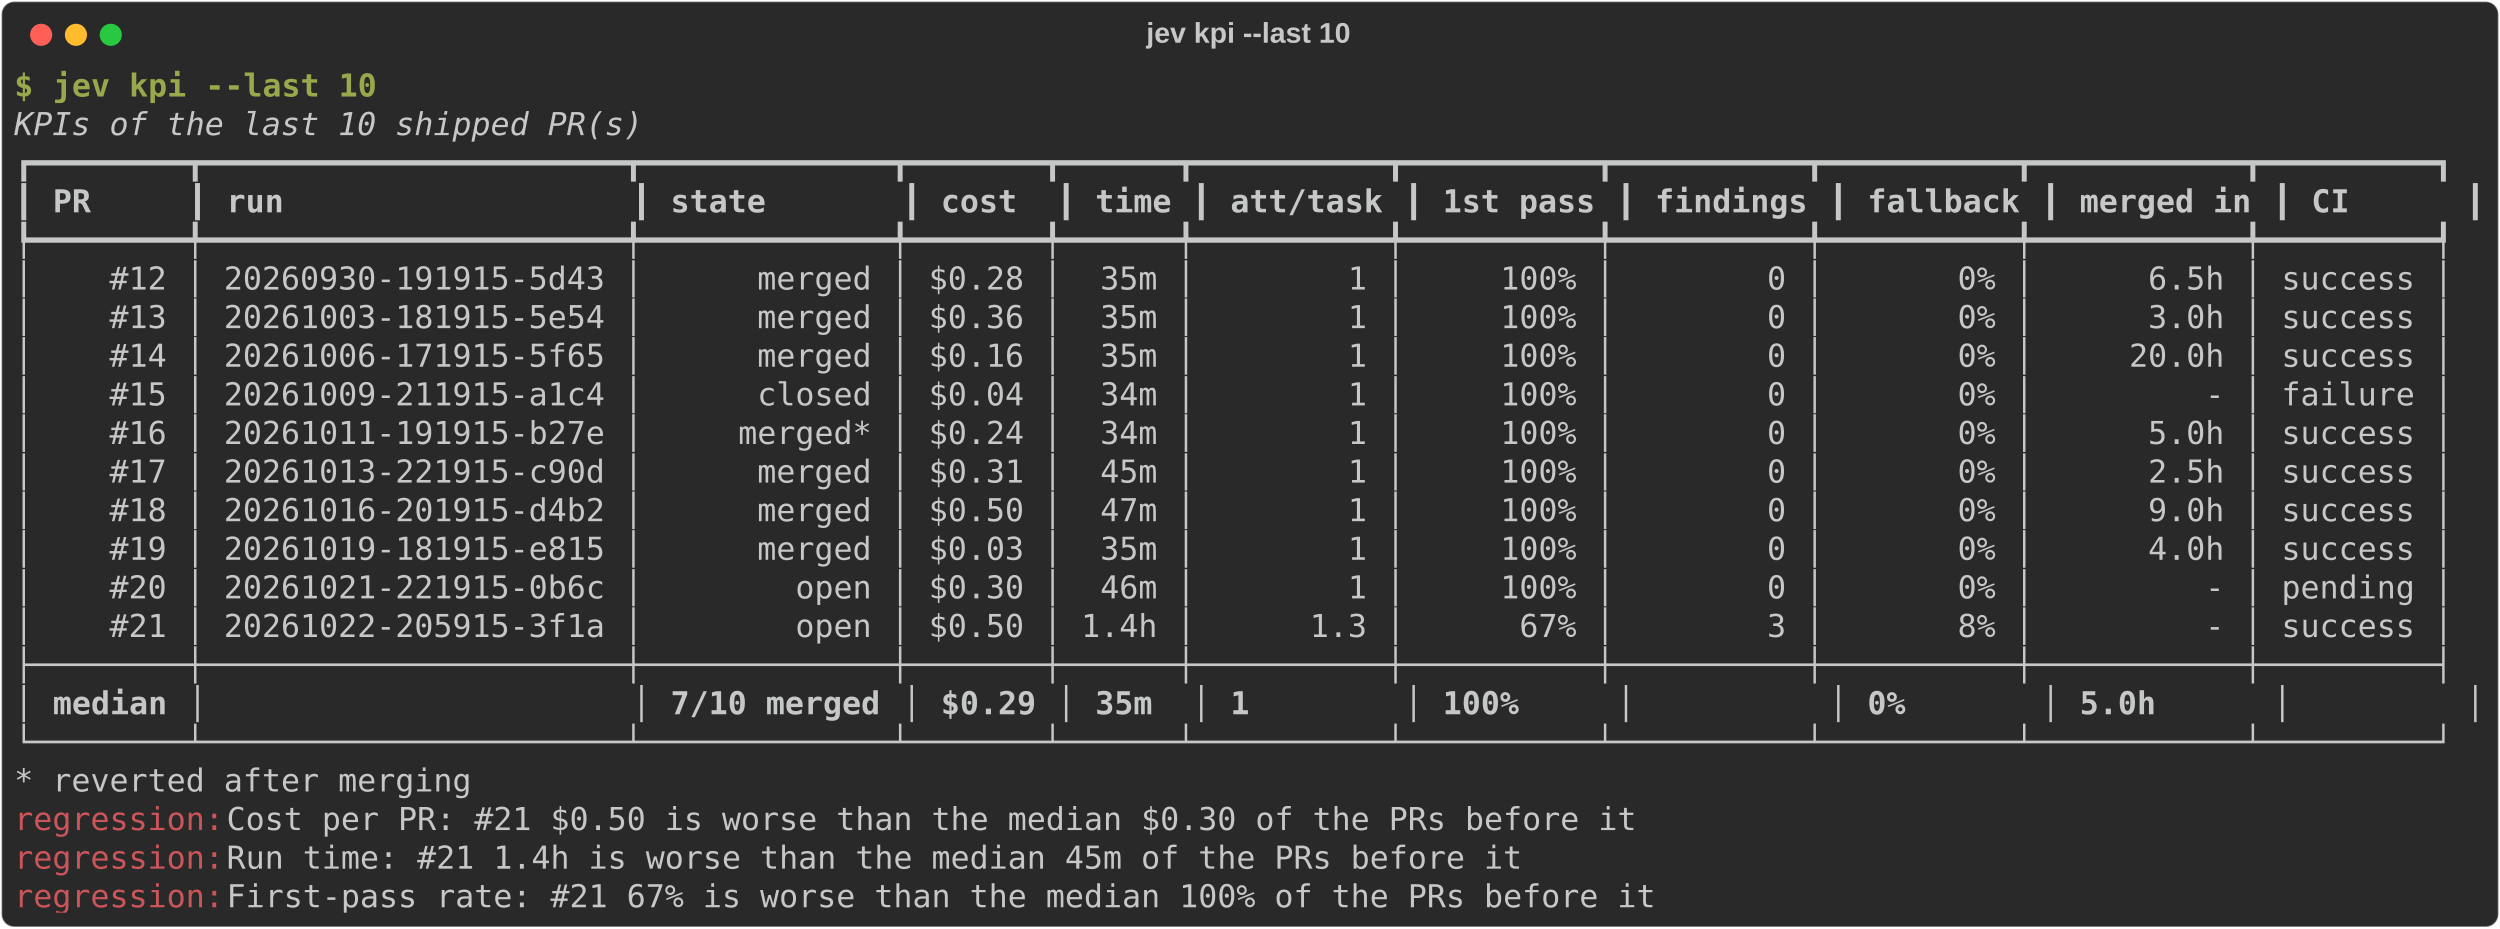
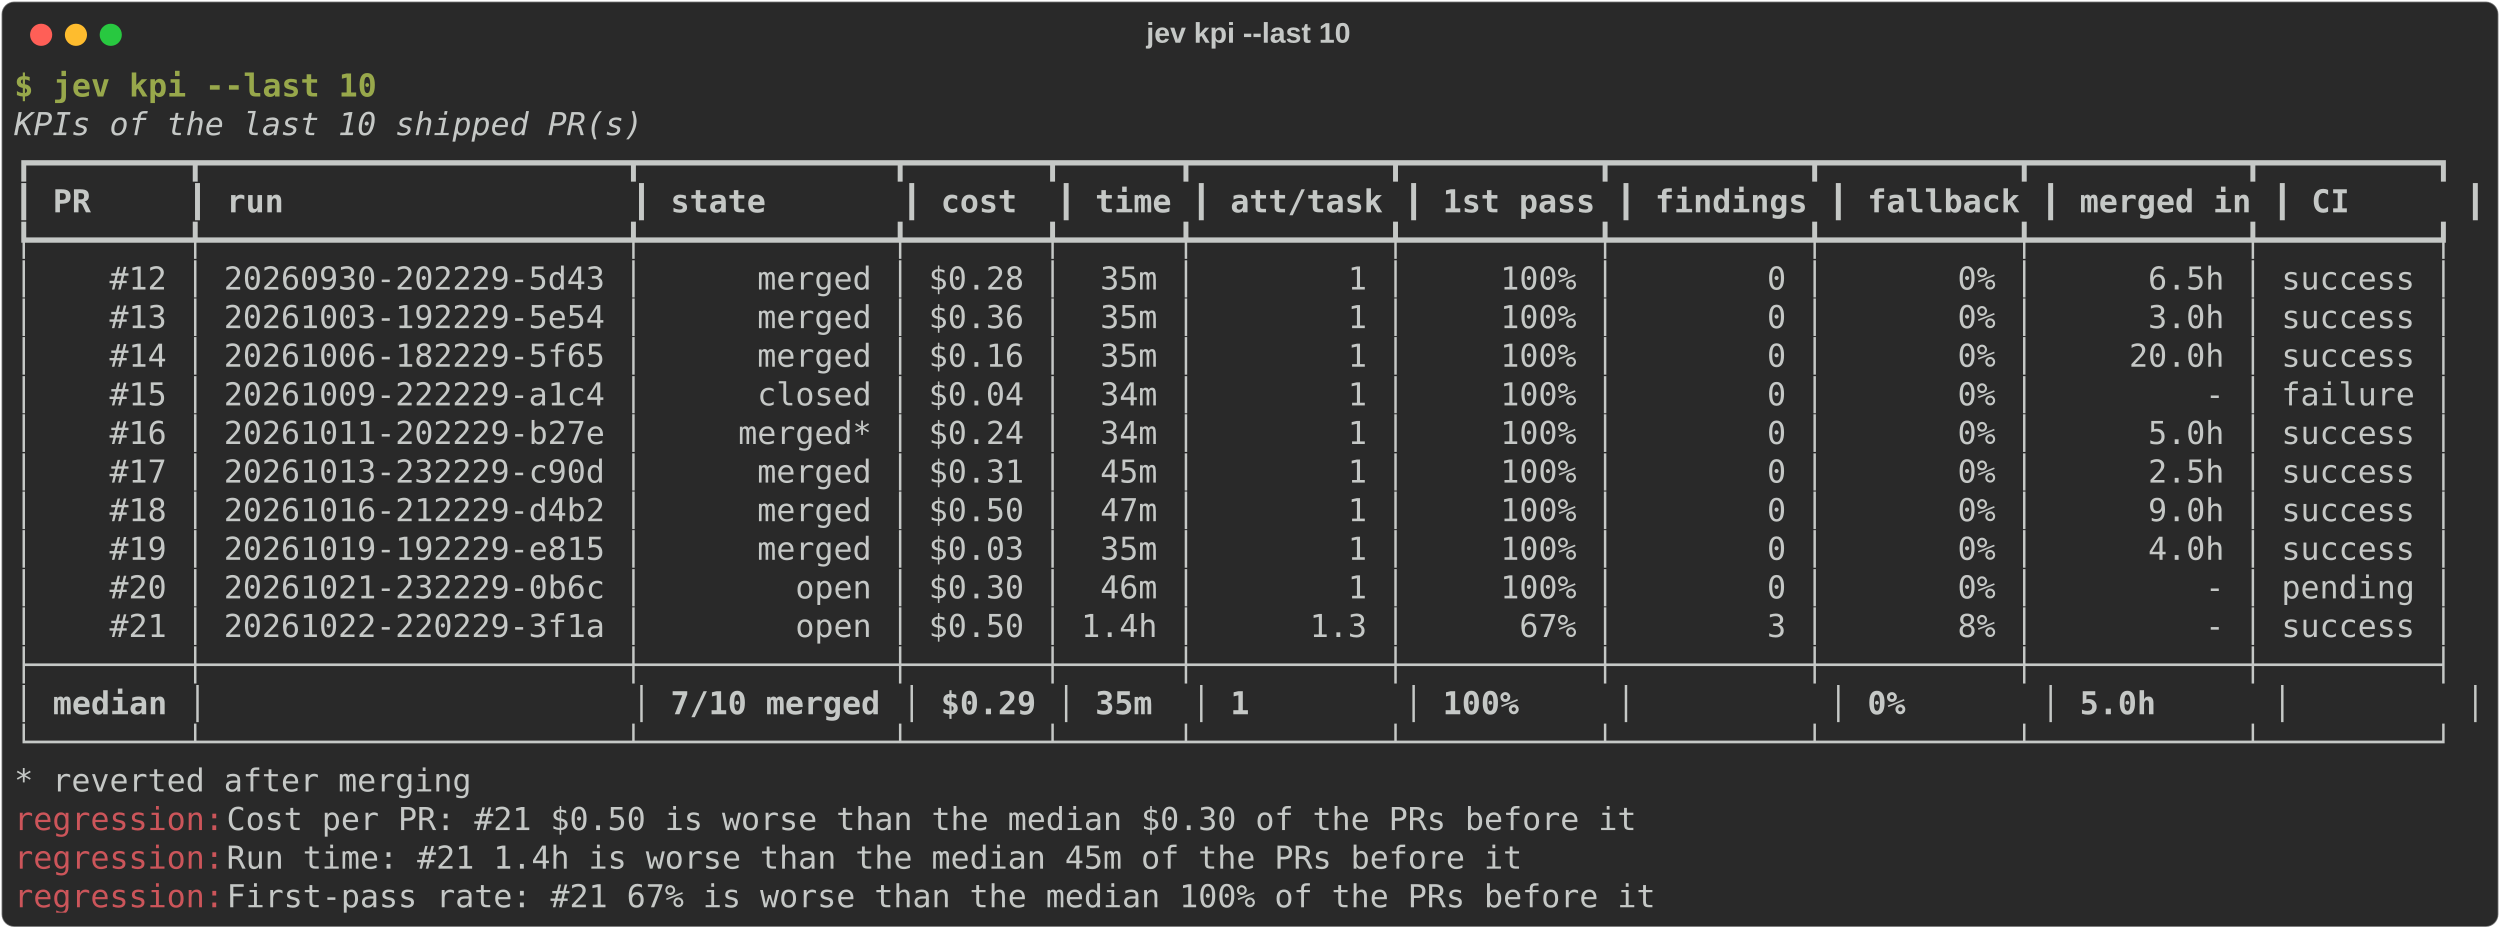
<svg xmlns="http://www.w3.org/2000/svg" class="rich-terminal" viewBox="0 0 1580 586.8">
  <style>

    @font-face {
        font-family: "Fira Code";
        src: local("FiraCode-Regular"),
                url("https://cdnjs.cloudflare.com/ajax/libs/firacode/6.2.0/woff2/FiraCode-Regular.woff2") format("woff2"),
                url("https://cdnjs.cloudflare.com/ajax/libs/firacode/6.2.0/woff/FiraCode-Regular.woff") format("woff");
        font-style: normal;
        font-weight: 400;
    }
    @font-face {
        font-family: "Fira Code";
        src: local("FiraCode-Bold"),
                url("https://cdnjs.cloudflare.com/ajax/libs/firacode/6.2.0/woff2/FiraCode-Bold.woff2") format("woff2"),
                url("https://cdnjs.cloudflare.com/ajax/libs/firacode/6.2.0/woff/FiraCode-Bold.woff") format("woff");
        font-style: bold;
        font-weight: 700;
    }

-     .terminal-3821162762-matrix {
+     .terminal-2566803699-matrix {
        font-family: Fira Code, monospace;
        font-size: 20px;
        line-height: 24.4px;
        font-variant-east-asian: full-width;
    }

-     .terminal-3821162762-title {
+     .terminal-2566803699-title {
        font-size: 18px;
        font-weight: bold;
        font-family: arial;
    }

-     .terminal-3821162762-r1 { fill: #98a84b;font-weight: bold }
- .terminal-3821162762-r2 { fill: #c5c8c6 }
- .terminal-3821162762-r3 { fill: #c5c8c6;font-style: italic; }
- .terminal-3821162762-r4 { fill: #c5c8c6;font-weight: bold }
- .terminal-3821162762-r5 { fill: #cc555a }
+     .terminal-2566803699-r1 { fill: #98a84b;font-weight: bold }
+ .terminal-2566803699-r2 { fill: #c5c8c6 }
+ .terminal-2566803699-r3 { fill: #c5c8c6;font-style: italic; }
+ .terminal-2566803699-r4 { fill: #c5c8c6;font-weight: bold }
+ .terminal-2566803699-r5 { fill: #cc555a }
    </style>
  <defs>
-     <clipPath id="terminal-3821162762-clip-terminal">
+     <clipPath id="terminal-2566803699-clip-terminal">
      <rect x="0" y="0" width="1560.6" height="535.8" />
    </clipPath>
-     <clipPath id="terminal-3821162762-line-0">
+     <clipPath id="terminal-2566803699-line-0">
      <rect x="0" y="1.5" width="1561.6" height="24.65" />
    </clipPath>
-     <clipPath id="terminal-3821162762-line-1">
+     <clipPath id="terminal-2566803699-line-1">
      <rect x="0" y="25.9" width="1561.6" height="24.65" />
    </clipPath>
-     <clipPath id="terminal-3821162762-line-2">
+     <clipPath id="terminal-2566803699-line-2">
      <rect x="0" y="50.3" width="1561.6" height="24.65" />
    </clipPath>
-     <clipPath id="terminal-3821162762-line-3">
+     <clipPath id="terminal-2566803699-line-3">
      <rect x="0" y="74.7" width="1561.6" height="24.65" />
    </clipPath>
-     <clipPath id="terminal-3821162762-line-4">
+     <clipPath id="terminal-2566803699-line-4">
      <rect x="0" y="99.1" width="1561.6" height="24.65" />
    </clipPath>
-     <clipPath id="terminal-3821162762-line-5">
+     <clipPath id="terminal-2566803699-line-5">
      <rect x="0" y="123.5" width="1561.6" height="24.65" />
    </clipPath>
-     <clipPath id="terminal-3821162762-line-6">
+     <clipPath id="terminal-2566803699-line-6">
      <rect x="0" y="147.9" width="1561.6" height="24.65" />
    </clipPath>
-     <clipPath id="terminal-3821162762-line-7">
+     <clipPath id="terminal-2566803699-line-7">
      <rect x="0" y="172.3" width="1561.6" height="24.65" />
    </clipPath>
-     <clipPath id="terminal-3821162762-line-8">
+     <clipPath id="terminal-2566803699-line-8">
      <rect x="0" y="196.7" width="1561.6" height="24.65" />
    </clipPath>
-     <clipPath id="terminal-3821162762-line-9">
+     <clipPath id="terminal-2566803699-line-9">
      <rect x="0" y="221.1" width="1561.6" height="24.65" />
    </clipPath>
-     <clipPath id="terminal-3821162762-line-10">
+     <clipPath id="terminal-2566803699-line-10">
      <rect x="0" y="245.5" width="1561.6" height="24.65" />
    </clipPath>
-     <clipPath id="terminal-3821162762-line-11">
+     <clipPath id="terminal-2566803699-line-11">
      <rect x="0" y="269.9" width="1561.6" height="24.65" />
    </clipPath>
-     <clipPath id="terminal-3821162762-line-12">
+     <clipPath id="terminal-2566803699-line-12">
      <rect x="0" y="294.3" width="1561.6" height="24.65" />
    </clipPath>
-     <clipPath id="terminal-3821162762-line-13">
+     <clipPath id="terminal-2566803699-line-13">
      <rect x="0" y="318.7" width="1561.6" height="24.65" />
    </clipPath>
-     <clipPath id="terminal-3821162762-line-14">
+     <clipPath id="terminal-2566803699-line-14">
      <rect x="0" y="343.1" width="1561.6" height="24.65" />
    </clipPath>
-     <clipPath id="terminal-3821162762-line-15">
+     <clipPath id="terminal-2566803699-line-15">
      <rect x="0" y="367.5" width="1561.6" height="24.65" />
    </clipPath>
-     <clipPath id="terminal-3821162762-line-16">
+     <clipPath id="terminal-2566803699-line-16">
      <rect x="0" y="391.9" width="1561.6" height="24.65" />
    </clipPath>
-     <clipPath id="terminal-3821162762-line-17">
+     <clipPath id="terminal-2566803699-line-17">
      <rect x="0" y="416.3" width="1561.6" height="24.65" />
    </clipPath>
-     <clipPath id="terminal-3821162762-line-18">
+     <clipPath id="terminal-2566803699-line-18">
      <rect x="0" y="440.7" width="1561.6" height="24.65" />
    </clipPath>
-     <clipPath id="terminal-3821162762-line-19">
+     <clipPath id="terminal-2566803699-line-19">
      <rect x="0" y="465.1" width="1561.6" height="24.65" />
    </clipPath>
-     <clipPath id="terminal-3821162762-line-20">
+     <clipPath id="terminal-2566803699-line-20">
      <rect x="0" y="489.5" width="1561.6" height="24.65" />
    </clipPath>
  </defs>
  <rect fill="#292929" stroke="rgba(255,255,255,0.35)" stroke-width="1" x="1" y="1" width="1578" height="584.8" rx="8" />
-   <text class="terminal-3821162762-title" fill="#c5c8c6" text-anchor="middle" x="789" y="27">jev kpi --last 10</text>
+   <text class="terminal-2566803699-title" fill="#c5c8c6" text-anchor="middle" x="789" y="27">jev kpi --last 10</text>
  <g transform="translate(26,22)">
    <circle cx="0" cy="0" r="7" fill="#ff5f57" />
    <circle cx="22" cy="0" r="7" fill="#febc2e" />
    <circle cx="44" cy="0" r="7" fill="#28c840" />
  </g>
-   <g transform="translate(9, 41)" clip-path="url(#terminal-3821162762-clip-terminal)">
-     <g class="terminal-3821162762-matrix">
-       <text class="terminal-3821162762-r1" x="0" y="20" textLength="24.4" clip-path="url(#terminal-3821162762-line-0)">$ </text>
-       <text class="terminal-3821162762-r1" x="24.4" y="20" textLength="207.4" clip-path="url(#terminal-3821162762-line-0)">jev kpi --last 10</text>
-       <text class="terminal-3821162762-r2" x="1561.6" y="20" textLength="12.2" clip-path="url(#terminal-3821162762-line-0)">
- </text>
-       <text class="terminal-3821162762-r3" x="0" y="44.4" textLength="1561.6" clip-path="url(#terminal-3821162762-line-1)">                                               KPIs of the last 10 shipped PR(s)                                                </text>
-       <text class="terminal-3821162762-r2" x="1561.6" y="44.4" textLength="12.2" clip-path="url(#terminal-3821162762-line-1)">
- </text>
-       <text class="terminal-3821162762-r2" x="0" y="68.8" textLength="1561.6" clip-path="url(#terminal-3821162762-line-2)">┏━━━━━━━━┳━━━━━━━━━━━━━━━━━━━━━━┳━━━━━━━━━━━━━┳━━━━━━━┳━━━━━━┳━━━━━━━━━━┳━━━━━━━━━━┳━━━━━━━━━━┳━━━━━━━━━━┳━━━━━━━━━━━┳━━━━━━━━━┓</text>
-       <text class="terminal-3821162762-r2" x="1561.6" y="68.8" textLength="12.2" clip-path="url(#terminal-3821162762-line-2)">
- </text>
-       <text class="terminal-3821162762-r2" x="0" y="93.2" textLength="12.2" clip-path="url(#terminal-3821162762-line-3)">┃</text>
-       <text class="terminal-3821162762-r4" x="24.4" y="93.2" textLength="73.2" clip-path="url(#terminal-3821162762-line-3)">    PR</text>
-       <text class="terminal-3821162762-r2" x="109.8" y="93.2" textLength="12.2" clip-path="url(#terminal-3821162762-line-3)">┃</text>
-       <text class="terminal-3821162762-r4" x="134.2" y="93.2" textLength="244" clip-path="url(#terminal-3821162762-line-3)">run                 </text>
-       <text class="terminal-3821162762-r2" x="390.4" y="93.2" textLength="12.2" clip-path="url(#terminal-3821162762-line-3)">┃</text>
-       <text class="terminal-3821162762-r4" x="414.8" y="93.2" textLength="134.2" clip-path="url(#terminal-3821162762-line-3)">      state</text>
-       <text class="terminal-3821162762-r2" x="561.2" y="93.2" textLength="12.2" clip-path="url(#terminal-3821162762-line-3)">┃</text>
-       <text class="terminal-3821162762-r4" x="585.6" y="93.2" textLength="61" clip-path="url(#terminal-3821162762-line-3)"> cost</text>
-       <text class="terminal-3821162762-r2" x="658.8" y="93.2" textLength="12.2" clip-path="url(#terminal-3821162762-line-3)">┃</text>
-       <text class="terminal-3821162762-r4" x="683.2" y="93.2" textLength="48.8" clip-path="url(#terminal-3821162762-line-3)">time</text>
-       <text class="terminal-3821162762-r2" x="744.2" y="93.2" textLength="12.2" clip-path="url(#terminal-3821162762-line-3)">┃</text>
-       <text class="terminal-3821162762-r4" x="768.6" y="93.2" textLength="97.6" clip-path="url(#terminal-3821162762-line-3)">att/task</text>
-       <text class="terminal-3821162762-r2" x="878.4" y="93.2" textLength="12.2" clip-path="url(#terminal-3821162762-line-3)">┃</text>
-       <text class="terminal-3821162762-r4" x="902.8" y="93.2" textLength="97.6" clip-path="url(#terminal-3821162762-line-3)">1st pass</text>
-       <text class="terminal-3821162762-r2" x="1012.6" y="93.2" textLength="12.2" clip-path="url(#terminal-3821162762-line-3)">┃</text>
-       <text class="terminal-3821162762-r4" x="1037" y="93.2" textLength="97.6" clip-path="url(#terminal-3821162762-line-3)">findings</text>
-       <text class="terminal-3821162762-r2" x="1146.8" y="93.2" textLength="12.2" clip-path="url(#terminal-3821162762-line-3)">┃</text>
-       <text class="terminal-3821162762-r4" x="1171.2" y="93.2" textLength="97.6" clip-path="url(#terminal-3821162762-line-3)">fallback</text>
-       <text class="terminal-3821162762-r2" x="1281" y="93.2" textLength="12.2" clip-path="url(#terminal-3821162762-line-3)">┃</text>
-       <text class="terminal-3821162762-r4" x="1305.4" y="93.2" textLength="109.8" clip-path="url(#terminal-3821162762-line-3)">merged in</text>
-       <text class="terminal-3821162762-r2" x="1427.4" y="93.2" textLength="12.2" clip-path="url(#terminal-3821162762-line-3)">┃</text>
-       <text class="terminal-3821162762-r4" x="1451.8" y="93.2" textLength="85.4" clip-path="url(#terminal-3821162762-line-3)">     CI</text>
-       <text class="terminal-3821162762-r2" x="1549.4" y="93.2" textLength="12.2" clip-path="url(#terminal-3821162762-line-3)">┃</text>
-       <text class="terminal-3821162762-r2" x="1561.6" y="93.2" textLength="12.2" clip-path="url(#terminal-3821162762-line-3)">
- </text>
-       <text class="terminal-3821162762-r2" x="0" y="117.6" textLength="1561.6" clip-path="url(#terminal-3821162762-line-4)">┡━━━━━━━━╇━━━━━━━━━━━━━━━━━━━━━━╇━━━━━━━━━━━━━╇━━━━━━━╇━━━━━━╇━━━━━━━━━━╇━━━━━━━━━━╇━━━━━━━━━━╇━━━━━━━━━━╇━━━━━━━━━━━╇━━━━━━━━━┩</text>
-       <text class="terminal-3821162762-r2" x="1561.6" y="117.6" textLength="12.2" clip-path="url(#terminal-3821162762-line-4)">
- </text>
-       <text class="terminal-3821162762-r2" x="0" y="142" textLength="1561.6" clip-path="url(#terminal-3821162762-line-5)">│    #12 │ 20260930-191915-5d43 │      merged │ $0.28 │  35m │        1 │     100% │        0 │       0% │      6.5h │ success │</text>
-       <text class="terminal-3821162762-r2" x="1561.6" y="142" textLength="12.2" clip-path="url(#terminal-3821162762-line-5)">
- </text>
-       <text class="terminal-3821162762-r2" x="0" y="166.4" textLength="1561.6" clip-path="url(#terminal-3821162762-line-6)">│    #13 │ 20261003-181915-5e54 │      merged │ $0.36 │  35m │        1 │     100% │        0 │       0% │      3.0h │ success │</text>
-       <text class="terminal-3821162762-r2" x="1561.6" y="166.4" textLength="12.2" clip-path="url(#terminal-3821162762-line-6)">
- </text>
-       <text class="terminal-3821162762-r2" x="0" y="190.8" textLength="1561.6" clip-path="url(#terminal-3821162762-line-7)">│    #14 │ 20261006-171915-5f65 │      merged │ $0.16 │  35m │        1 │     100% │        0 │       0% │     20.0h │ success │</text>
-       <text class="terminal-3821162762-r2" x="1561.6" y="190.8" textLength="12.2" clip-path="url(#terminal-3821162762-line-7)">
- </text>
-       <text class="terminal-3821162762-r2" x="0" y="215.2" textLength="1561.6" clip-path="url(#terminal-3821162762-line-8)">│    #15 │ 20261009-211915-a1c4 │      closed │ $0.04 │  34m │        1 │     100% │        0 │       0% │         - │ failure │</text>
-       <text class="terminal-3821162762-r2" x="1561.6" y="215.2" textLength="12.2" clip-path="url(#terminal-3821162762-line-8)">
- </text>
-       <text class="terminal-3821162762-r2" x="0" y="239.6" textLength="1561.6" clip-path="url(#terminal-3821162762-line-9)">│    #16 │ 20261011-191915-b27e │     merged* │ $0.24 │  34m │        1 │     100% │        0 │       0% │      5.0h │ success │</text>
-       <text class="terminal-3821162762-r2" x="1561.6" y="239.6" textLength="12.2" clip-path="url(#terminal-3821162762-line-9)">
- </text>
-       <text class="terminal-3821162762-r2" x="0" y="264" textLength="1561.6" clip-path="url(#terminal-3821162762-line-10)">│    #17 │ 20261013-221915-c90d │      merged │ $0.31 │  45m │        1 │     100% │        0 │       0% │      2.5h │ success │</text>
-       <text class="terminal-3821162762-r2" x="1561.6" y="264" textLength="12.2" clip-path="url(#terminal-3821162762-line-10)">
- </text>
-       <text class="terminal-3821162762-r2" x="0" y="288.4" textLength="1561.6" clip-path="url(#terminal-3821162762-line-11)">│    #18 │ 20261016-201915-d4b2 │      merged │ $0.50 │  47m │        1 │     100% │        0 │       0% │      9.0h │ success │</text>
-       <text class="terminal-3821162762-r2" x="1561.6" y="288.4" textLength="12.2" clip-path="url(#terminal-3821162762-line-11)">
- </text>
-       <text class="terminal-3821162762-r2" x="0" y="312.8" textLength="1561.6" clip-path="url(#terminal-3821162762-line-12)">│    #19 │ 20261019-181915-e815 │      merged │ $0.03 │  35m │        1 │     100% │        0 │       0% │      4.0h │ success │</text>
-       <text class="terminal-3821162762-r2" x="1561.6" y="312.8" textLength="12.2" clip-path="url(#terminal-3821162762-line-12)">
- </text>
-       <text class="terminal-3821162762-r2" x="0" y="337.2" textLength="1561.6" clip-path="url(#terminal-3821162762-line-13)">│    #20 │ 20261021-221915-0b6c │        open │ $0.30 │  46m │        1 │     100% │        0 │       0% │         - │ pending │</text>
-       <text class="terminal-3821162762-r2" x="1561.6" y="337.2" textLength="12.2" clip-path="url(#terminal-3821162762-line-13)">
- </text>
-       <text class="terminal-3821162762-r2" x="0" y="361.6" textLength="1561.6" clip-path="url(#terminal-3821162762-line-14)">│    #21 │ 20261022-205915-3f1a │        open │ $0.50 │ 1.4h │      1.3 │      67% │        3 │       8% │         - │ success │</text>
-       <text class="terminal-3821162762-r2" x="1561.6" y="361.6" textLength="12.2" clip-path="url(#terminal-3821162762-line-14)">
- </text>
-       <text class="terminal-3821162762-r2" x="0" y="386" textLength="1561.6" clip-path="url(#terminal-3821162762-line-15)">├────────┼──────────────────────┼─────────────┼───────┼──────┼──────────┼──────────┼──────────┼──────────┼───────────┼─────────┤</text>
-       <text class="terminal-3821162762-r2" x="1561.6" y="386" textLength="12.2" clip-path="url(#terminal-3821162762-line-15)">
- </text>
-       <text class="terminal-3821162762-r2" x="0" y="410.4" textLength="12.2" clip-path="url(#terminal-3821162762-line-16)">│</text>
-       <text class="terminal-3821162762-r4" x="24.4" y="410.4" textLength="73.2" clip-path="url(#terminal-3821162762-line-16)">median</text>
-       <text class="terminal-3821162762-r2" x="109.8" y="410.4" textLength="12.2" clip-path="url(#terminal-3821162762-line-16)">│</text>
-       <text class="terminal-3821162762-r2" x="390.4" y="410.4" textLength="12.2" clip-path="url(#terminal-3821162762-line-16)">│</text>
-       <text class="terminal-3821162762-r4" x="414.8" y="410.4" textLength="134.2" clip-path="url(#terminal-3821162762-line-16)">7/10 merged</text>
-       <text class="terminal-3821162762-r2" x="561.2" y="410.4" textLength="12.2" clip-path="url(#terminal-3821162762-line-16)">│</text>
-       <text class="terminal-3821162762-r4" x="585.6" y="410.4" textLength="61" clip-path="url(#terminal-3821162762-line-16)">$0.29</text>
-       <text class="terminal-3821162762-r2" x="658.8" y="410.4" textLength="12.2" clip-path="url(#terminal-3821162762-line-16)">│</text>
-       <text class="terminal-3821162762-r4" x="683.2" y="410.4" textLength="48.8" clip-path="url(#terminal-3821162762-line-16)"> 35m</text>
-       <text class="terminal-3821162762-r2" x="744.2" y="410.4" textLength="12.2" clip-path="url(#terminal-3821162762-line-16)">│</text>
-       <text class="terminal-3821162762-r4" x="768.6" y="410.4" textLength="97.6" clip-path="url(#terminal-3821162762-line-16)">       1</text>
-       <text class="terminal-3821162762-r2" x="878.4" y="410.4" textLength="12.2" clip-path="url(#terminal-3821162762-line-16)">│</text>
-       <text class="terminal-3821162762-r4" x="902.8" y="410.4" textLength="97.6" clip-path="url(#terminal-3821162762-line-16)">    100%</text>
-       <text class="terminal-3821162762-r2" x="1012.6" y="410.4" textLength="12.2" clip-path="url(#terminal-3821162762-line-16)">│</text>
-       <text class="terminal-3821162762-r2" x="1146.8" y="410.4" textLength="12.2" clip-path="url(#terminal-3821162762-line-16)">│</text>
-       <text class="terminal-3821162762-r4" x="1171.2" y="410.4" textLength="97.6" clip-path="url(#terminal-3821162762-line-16)">      0%</text>
-       <text class="terminal-3821162762-r2" x="1281" y="410.4" textLength="12.2" clip-path="url(#terminal-3821162762-line-16)">│</text>
-       <text class="terminal-3821162762-r4" x="1305.4" y="410.4" textLength="109.8" clip-path="url(#terminal-3821162762-line-16)">     5.0h</text>
-       <text class="terminal-3821162762-r2" x="1427.4" y="410.4" textLength="12.2" clip-path="url(#terminal-3821162762-line-16)">│</text>
-       <text class="terminal-3821162762-r2" x="1549.4" y="410.4" textLength="12.2" clip-path="url(#terminal-3821162762-line-16)">│</text>
-       <text class="terminal-3821162762-r2" x="1561.6" y="410.4" textLength="12.2" clip-path="url(#terminal-3821162762-line-16)">
- </text>
-       <text class="terminal-3821162762-r2" x="0" y="434.8" textLength="1561.6" clip-path="url(#terminal-3821162762-line-17)">└────────┴──────────────────────┴─────────────┴───────┴──────┴──────────┴──────────┴──────────┴──────────┴───────────┴─────────┘</text>
-       <text class="terminal-3821162762-r2" x="1561.6" y="434.8" textLength="12.2" clip-path="url(#terminal-3821162762-line-17)">
- </text>
-       <text class="terminal-3821162762-r2" x="0" y="459.2" textLength="292.8" clip-path="url(#terminal-3821162762-line-18)">* reverted after merging</text>
-       <text class="terminal-3821162762-r2" x="1561.6" y="459.2" textLength="12.2" clip-path="url(#terminal-3821162762-line-18)">
- </text>
-       <text class="terminal-3821162762-r5" x="0" y="483.6" textLength="134.2" clip-path="url(#terminal-3821162762-line-19)">regression:</text>
-       <text class="terminal-3821162762-r2" x="134.2" y="483.6" textLength="915" clip-path="url(#terminal-3821162762-line-19)"> Cost per PR: #21 $0.50 is worse than the median $0.30 of the PRs before it</text>
-       <text class="terminal-3821162762-r2" x="1561.6" y="483.6" textLength="12.2" clip-path="url(#terminal-3821162762-line-19)">
- </text>
-       <text class="terminal-3821162762-r5" x="0" y="508" textLength="134.2" clip-path="url(#terminal-3821162762-line-20)">regression:</text>
-       <text class="terminal-3821162762-r2" x="134.2" y="508" textLength="841.8" clip-path="url(#terminal-3821162762-line-20)"> Run time: #21 1.4h is worse than the median 45m of the PRs before it</text>
-       <text class="terminal-3821162762-r2" x="1561.6" y="508" textLength="12.2" clip-path="url(#terminal-3821162762-line-20)">
- </text>
-       <text class="terminal-3821162762-r5" x="0" y="532.4" textLength="134.2" clip-path="url(#terminal-3821162762-line-21)">regression:</text>
-       <text class="terminal-3821162762-r2" x="134.2" y="532.4" textLength="927.2" clip-path="url(#terminal-3821162762-line-21)"> First-pass rate: #21 67% is worse than the median 100% of the PRs before it</text>
-       <text class="terminal-3821162762-r2" x="1561.6" y="532.4" textLength="12.2" clip-path="url(#terminal-3821162762-line-21)">
+   <g transform="translate(9, 41)" clip-path="url(#terminal-2566803699-clip-terminal)">
+     <g class="terminal-2566803699-matrix">
+       <text class="terminal-2566803699-r1" x="0" y="20" textLength="24.4" clip-path="url(#terminal-2566803699-line-0)">$ </text>
+       <text class="terminal-2566803699-r1" x="24.4" y="20" textLength="207.4" clip-path="url(#terminal-2566803699-line-0)">jev kpi --last 10</text>
+       <text class="terminal-2566803699-r2" x="1561.6" y="20" textLength="12.2" clip-path="url(#terminal-2566803699-line-0)">
+ </text>
+       <text class="terminal-2566803699-r3" x="0" y="44.4" textLength="1561.6" clip-path="url(#terminal-2566803699-line-1)">                                               KPIs of the last 10 shipped PR(s)                                                </text>
+       <text class="terminal-2566803699-r2" x="1561.6" y="44.4" textLength="12.2" clip-path="url(#terminal-2566803699-line-1)">
+ </text>
+       <text class="terminal-2566803699-r2" x="0" y="68.8" textLength="1561.6" clip-path="url(#terminal-2566803699-line-2)">┏━━━━━━━━┳━━━━━━━━━━━━━━━━━━━━━━┳━━━━━━━━━━━━━┳━━━━━━━┳━━━━━━┳━━━━━━━━━━┳━━━━━━━━━━┳━━━━━━━━━━┳━━━━━━━━━━┳━━━━━━━━━━━┳━━━━━━━━━┓</text>
+       <text class="terminal-2566803699-r2" x="1561.6" y="68.8" textLength="12.2" clip-path="url(#terminal-2566803699-line-2)">
+ </text>
+       <text class="terminal-2566803699-r2" x="0" y="93.2" textLength="12.2" clip-path="url(#terminal-2566803699-line-3)">┃</text>
+       <text class="terminal-2566803699-r4" x="24.4" y="93.2" textLength="73.2" clip-path="url(#terminal-2566803699-line-3)">    PR</text>
+       <text class="terminal-2566803699-r2" x="109.8" y="93.2" textLength="12.2" clip-path="url(#terminal-2566803699-line-3)">┃</text>
+       <text class="terminal-2566803699-r4" x="134.2" y="93.2" textLength="244" clip-path="url(#terminal-2566803699-line-3)">run                 </text>
+       <text class="terminal-2566803699-r2" x="390.4" y="93.2" textLength="12.2" clip-path="url(#terminal-2566803699-line-3)">┃</text>
+       <text class="terminal-2566803699-r4" x="414.8" y="93.2" textLength="134.2" clip-path="url(#terminal-2566803699-line-3)">      state</text>
+       <text class="terminal-2566803699-r2" x="561.2" y="93.2" textLength="12.2" clip-path="url(#terminal-2566803699-line-3)">┃</text>
+       <text class="terminal-2566803699-r4" x="585.6" y="93.2" textLength="61" clip-path="url(#terminal-2566803699-line-3)"> cost</text>
+       <text class="terminal-2566803699-r2" x="658.8" y="93.2" textLength="12.2" clip-path="url(#terminal-2566803699-line-3)">┃</text>
+       <text class="terminal-2566803699-r4" x="683.2" y="93.2" textLength="48.8" clip-path="url(#terminal-2566803699-line-3)">time</text>
+       <text class="terminal-2566803699-r2" x="744.2" y="93.2" textLength="12.2" clip-path="url(#terminal-2566803699-line-3)">┃</text>
+       <text class="terminal-2566803699-r4" x="768.6" y="93.2" textLength="97.6" clip-path="url(#terminal-2566803699-line-3)">att/task</text>
+       <text class="terminal-2566803699-r2" x="878.4" y="93.2" textLength="12.2" clip-path="url(#terminal-2566803699-line-3)">┃</text>
+       <text class="terminal-2566803699-r4" x="902.8" y="93.2" textLength="97.6" clip-path="url(#terminal-2566803699-line-3)">1st pass</text>
+       <text class="terminal-2566803699-r2" x="1012.6" y="93.2" textLength="12.2" clip-path="url(#terminal-2566803699-line-3)">┃</text>
+       <text class="terminal-2566803699-r4" x="1037" y="93.2" textLength="97.6" clip-path="url(#terminal-2566803699-line-3)">findings</text>
+       <text class="terminal-2566803699-r2" x="1146.8" y="93.2" textLength="12.2" clip-path="url(#terminal-2566803699-line-3)">┃</text>
+       <text class="terminal-2566803699-r4" x="1171.2" y="93.2" textLength="97.6" clip-path="url(#terminal-2566803699-line-3)">fallback</text>
+       <text class="terminal-2566803699-r2" x="1281" y="93.2" textLength="12.2" clip-path="url(#terminal-2566803699-line-3)">┃</text>
+       <text class="terminal-2566803699-r4" x="1305.4" y="93.2" textLength="109.8" clip-path="url(#terminal-2566803699-line-3)">merged in</text>
+       <text class="terminal-2566803699-r2" x="1427.4" y="93.2" textLength="12.2" clip-path="url(#terminal-2566803699-line-3)">┃</text>
+       <text class="terminal-2566803699-r4" x="1451.8" y="93.2" textLength="85.4" clip-path="url(#terminal-2566803699-line-3)">     CI</text>
+       <text class="terminal-2566803699-r2" x="1549.4" y="93.2" textLength="12.2" clip-path="url(#terminal-2566803699-line-3)">┃</text>
+       <text class="terminal-2566803699-r2" x="1561.6" y="93.2" textLength="12.2" clip-path="url(#terminal-2566803699-line-3)">
+ </text>
+       <text class="terminal-2566803699-r2" x="0" y="117.6" textLength="1561.6" clip-path="url(#terminal-2566803699-line-4)">┡━━━━━━━━╇━━━━━━━━━━━━━━━━━━━━━━╇━━━━━━━━━━━━━╇━━━━━━━╇━━━━━━╇━━━━━━━━━━╇━━━━━━━━━━╇━━━━━━━━━━╇━━━━━━━━━━╇━━━━━━━━━━━╇━━━━━━━━━┩</text>
+       <text class="terminal-2566803699-r2" x="1561.6" y="117.6" textLength="12.2" clip-path="url(#terminal-2566803699-line-4)">
+ </text>
+       <text class="terminal-2566803699-r2" x="0" y="142" textLength="1561.6" clip-path="url(#terminal-2566803699-line-5)">│    #12 │ 20260930-202229-5d43 │      merged │ $0.28 │  35m │        1 │     100% │        0 │       0% │      6.5h │ success │</text>
+       <text class="terminal-2566803699-r2" x="1561.6" y="142" textLength="12.2" clip-path="url(#terminal-2566803699-line-5)">
+ </text>
+       <text class="terminal-2566803699-r2" x="0" y="166.4" textLength="1561.6" clip-path="url(#terminal-2566803699-line-6)">│    #13 │ 20261003-192229-5e54 │      merged │ $0.36 │  35m │        1 │     100% │        0 │       0% │      3.0h │ success │</text>
+       <text class="terminal-2566803699-r2" x="1561.6" y="166.4" textLength="12.2" clip-path="url(#terminal-2566803699-line-6)">
+ </text>
+       <text class="terminal-2566803699-r2" x="0" y="190.8" textLength="1561.6" clip-path="url(#terminal-2566803699-line-7)">│    #14 │ 20261006-182229-5f65 │      merged │ $0.16 │  35m │        1 │     100% │        0 │       0% │     20.0h │ success │</text>
+       <text class="terminal-2566803699-r2" x="1561.6" y="190.8" textLength="12.2" clip-path="url(#terminal-2566803699-line-7)">
+ </text>
+       <text class="terminal-2566803699-r2" x="0" y="215.2" textLength="1561.6" clip-path="url(#terminal-2566803699-line-8)">│    #15 │ 20261009-222229-a1c4 │      closed │ $0.04 │  34m │        1 │     100% │        0 │       0% │         - │ failure │</text>
+       <text class="terminal-2566803699-r2" x="1561.6" y="215.2" textLength="12.2" clip-path="url(#terminal-2566803699-line-8)">
+ </text>
+       <text class="terminal-2566803699-r2" x="0" y="239.6" textLength="1561.6" clip-path="url(#terminal-2566803699-line-9)">│    #16 │ 20261011-202229-b27e │     merged* │ $0.24 │  34m │        1 │     100% │        0 │       0% │      5.0h │ success │</text>
+       <text class="terminal-2566803699-r2" x="1561.6" y="239.6" textLength="12.2" clip-path="url(#terminal-2566803699-line-9)">
+ </text>
+       <text class="terminal-2566803699-r2" x="0" y="264" textLength="1561.6" clip-path="url(#terminal-2566803699-line-10)">│    #17 │ 20261013-232229-c90d │      merged │ $0.31 │  45m │        1 │     100% │        0 │       0% │      2.5h │ success │</text>
+       <text class="terminal-2566803699-r2" x="1561.6" y="264" textLength="12.2" clip-path="url(#terminal-2566803699-line-10)">
+ </text>
+       <text class="terminal-2566803699-r2" x="0" y="288.4" textLength="1561.6" clip-path="url(#terminal-2566803699-line-11)">│    #18 │ 20261016-212229-d4b2 │      merged │ $0.50 │  47m │        1 │     100% │        0 │       0% │      9.0h │ success │</text>
+       <text class="terminal-2566803699-r2" x="1561.6" y="288.4" textLength="12.2" clip-path="url(#terminal-2566803699-line-11)">
+ </text>
+       <text class="terminal-2566803699-r2" x="0" y="312.8" textLength="1561.6" clip-path="url(#terminal-2566803699-line-12)">│    #19 │ 20261019-192229-e815 │      merged │ $0.03 │  35m │        1 │     100% │        0 │       0% │      4.0h │ success │</text>
+       <text class="terminal-2566803699-r2" x="1561.6" y="312.8" textLength="12.2" clip-path="url(#terminal-2566803699-line-12)">
+ </text>
+       <text class="terminal-2566803699-r2" x="0" y="337.2" textLength="1561.6" clip-path="url(#terminal-2566803699-line-13)">│    #20 │ 20261021-232229-0b6c │        open │ $0.30 │  46m │        1 │     100% │        0 │       0% │         - │ pending │</text>
+       <text class="terminal-2566803699-r2" x="1561.6" y="337.2" textLength="12.2" clip-path="url(#terminal-2566803699-line-13)">
+ </text>
+       <text class="terminal-2566803699-r2" x="0" y="361.6" textLength="1561.6" clip-path="url(#terminal-2566803699-line-14)">│    #21 │ 20261022-220229-3f1a │        open │ $0.50 │ 1.4h │      1.3 │      67% │        3 │       8% │         - │ success │</text>
+       <text class="terminal-2566803699-r2" x="1561.6" y="361.6" textLength="12.2" clip-path="url(#terminal-2566803699-line-14)">
+ </text>
+       <text class="terminal-2566803699-r2" x="0" y="386" textLength="1561.6" clip-path="url(#terminal-2566803699-line-15)">├────────┼──────────────────────┼─────────────┼───────┼──────┼──────────┼──────────┼──────────┼──────────┼───────────┼─────────┤</text>
+       <text class="terminal-2566803699-r2" x="1561.6" y="386" textLength="12.2" clip-path="url(#terminal-2566803699-line-15)">
+ </text>
+       <text class="terminal-2566803699-r2" x="0" y="410.4" textLength="12.2" clip-path="url(#terminal-2566803699-line-16)">│</text>
+       <text class="terminal-2566803699-r4" x="24.4" y="410.4" textLength="73.2" clip-path="url(#terminal-2566803699-line-16)">median</text>
+       <text class="terminal-2566803699-r2" x="109.8" y="410.4" textLength="12.2" clip-path="url(#terminal-2566803699-line-16)">│</text>
+       <text class="terminal-2566803699-r2" x="390.4" y="410.4" textLength="12.2" clip-path="url(#terminal-2566803699-line-16)">│</text>
+       <text class="terminal-2566803699-r4" x="414.8" y="410.4" textLength="134.2" clip-path="url(#terminal-2566803699-line-16)">7/10 merged</text>
+       <text class="terminal-2566803699-r2" x="561.2" y="410.4" textLength="12.2" clip-path="url(#terminal-2566803699-line-16)">│</text>
+       <text class="terminal-2566803699-r4" x="585.6" y="410.4" textLength="61" clip-path="url(#terminal-2566803699-line-16)">$0.29</text>
+       <text class="terminal-2566803699-r2" x="658.8" y="410.4" textLength="12.2" clip-path="url(#terminal-2566803699-line-16)">│</text>
+       <text class="terminal-2566803699-r4" x="683.2" y="410.4" textLength="48.8" clip-path="url(#terminal-2566803699-line-16)"> 35m</text>
+       <text class="terminal-2566803699-r2" x="744.2" y="410.4" textLength="12.2" clip-path="url(#terminal-2566803699-line-16)">│</text>
+       <text class="terminal-2566803699-r4" x="768.6" y="410.4" textLength="97.6" clip-path="url(#terminal-2566803699-line-16)">       1</text>
+       <text class="terminal-2566803699-r2" x="878.4" y="410.4" textLength="12.2" clip-path="url(#terminal-2566803699-line-16)">│</text>
+       <text class="terminal-2566803699-r4" x="902.8" y="410.4" textLength="97.6" clip-path="url(#terminal-2566803699-line-16)">    100%</text>
+       <text class="terminal-2566803699-r2" x="1012.6" y="410.4" textLength="12.2" clip-path="url(#terminal-2566803699-line-16)">│</text>
+       <text class="terminal-2566803699-r2" x="1146.8" y="410.4" textLength="12.2" clip-path="url(#terminal-2566803699-line-16)">│</text>
+       <text class="terminal-2566803699-r4" x="1171.2" y="410.4" textLength="97.6" clip-path="url(#terminal-2566803699-line-16)">      0%</text>
+       <text class="terminal-2566803699-r2" x="1281" y="410.4" textLength="12.2" clip-path="url(#terminal-2566803699-line-16)">│</text>
+       <text class="terminal-2566803699-r4" x="1305.4" y="410.4" textLength="109.8" clip-path="url(#terminal-2566803699-line-16)">     5.0h</text>
+       <text class="terminal-2566803699-r2" x="1427.4" y="410.4" textLength="12.2" clip-path="url(#terminal-2566803699-line-16)">│</text>
+       <text class="terminal-2566803699-r2" x="1549.4" y="410.4" textLength="12.2" clip-path="url(#terminal-2566803699-line-16)">│</text>
+       <text class="terminal-2566803699-r2" x="1561.6" y="410.4" textLength="12.2" clip-path="url(#terminal-2566803699-line-16)">
+ </text>
+       <text class="terminal-2566803699-r2" x="0" y="434.8" textLength="1561.6" clip-path="url(#terminal-2566803699-line-17)">└────────┴──────────────────────┴─────────────┴───────┴──────┴──────────┴──────────┴──────────┴──────────┴───────────┴─────────┘</text>
+       <text class="terminal-2566803699-r2" x="1561.6" y="434.8" textLength="12.2" clip-path="url(#terminal-2566803699-line-17)">
+ </text>
+       <text class="terminal-2566803699-r2" x="0" y="459.2" textLength="292.8" clip-path="url(#terminal-2566803699-line-18)">* reverted after merging</text>
+       <text class="terminal-2566803699-r2" x="1561.6" y="459.2" textLength="12.2" clip-path="url(#terminal-2566803699-line-18)">
+ </text>
+       <text class="terminal-2566803699-r5" x="0" y="483.6" textLength="134.2" clip-path="url(#terminal-2566803699-line-19)">regression:</text>
+       <text class="terminal-2566803699-r2" x="134.2" y="483.6" textLength="915" clip-path="url(#terminal-2566803699-line-19)"> Cost per PR: #21 $0.50 is worse than the median $0.30 of the PRs before it</text>
+       <text class="terminal-2566803699-r2" x="1561.6" y="483.6" textLength="12.2" clip-path="url(#terminal-2566803699-line-19)">
+ </text>
+       <text class="terminal-2566803699-r5" x="0" y="508" textLength="134.2" clip-path="url(#terminal-2566803699-line-20)">regression:</text>
+       <text class="terminal-2566803699-r2" x="134.2" y="508" textLength="841.8" clip-path="url(#terminal-2566803699-line-20)"> Run time: #21 1.4h is worse than the median 45m of the PRs before it</text>
+       <text class="terminal-2566803699-r2" x="1561.6" y="508" textLength="12.2" clip-path="url(#terminal-2566803699-line-20)">
+ </text>
+       <text class="terminal-2566803699-r5" x="0" y="532.4" textLength="134.2" clip-path="url(#terminal-2566803699-line-21)">regression:</text>
+       <text class="terminal-2566803699-r2" x="134.2" y="532.4" textLength="927.2" clip-path="url(#terminal-2566803699-line-21)"> First-pass rate: #21 67% is worse than the median 100% of the PRs before it</text>
+       <text class="terminal-2566803699-r2" x="1561.6" y="532.4" textLength="12.2" clip-path="url(#terminal-2566803699-line-21)">
</text>
    </g>
  </g>
</svg>
